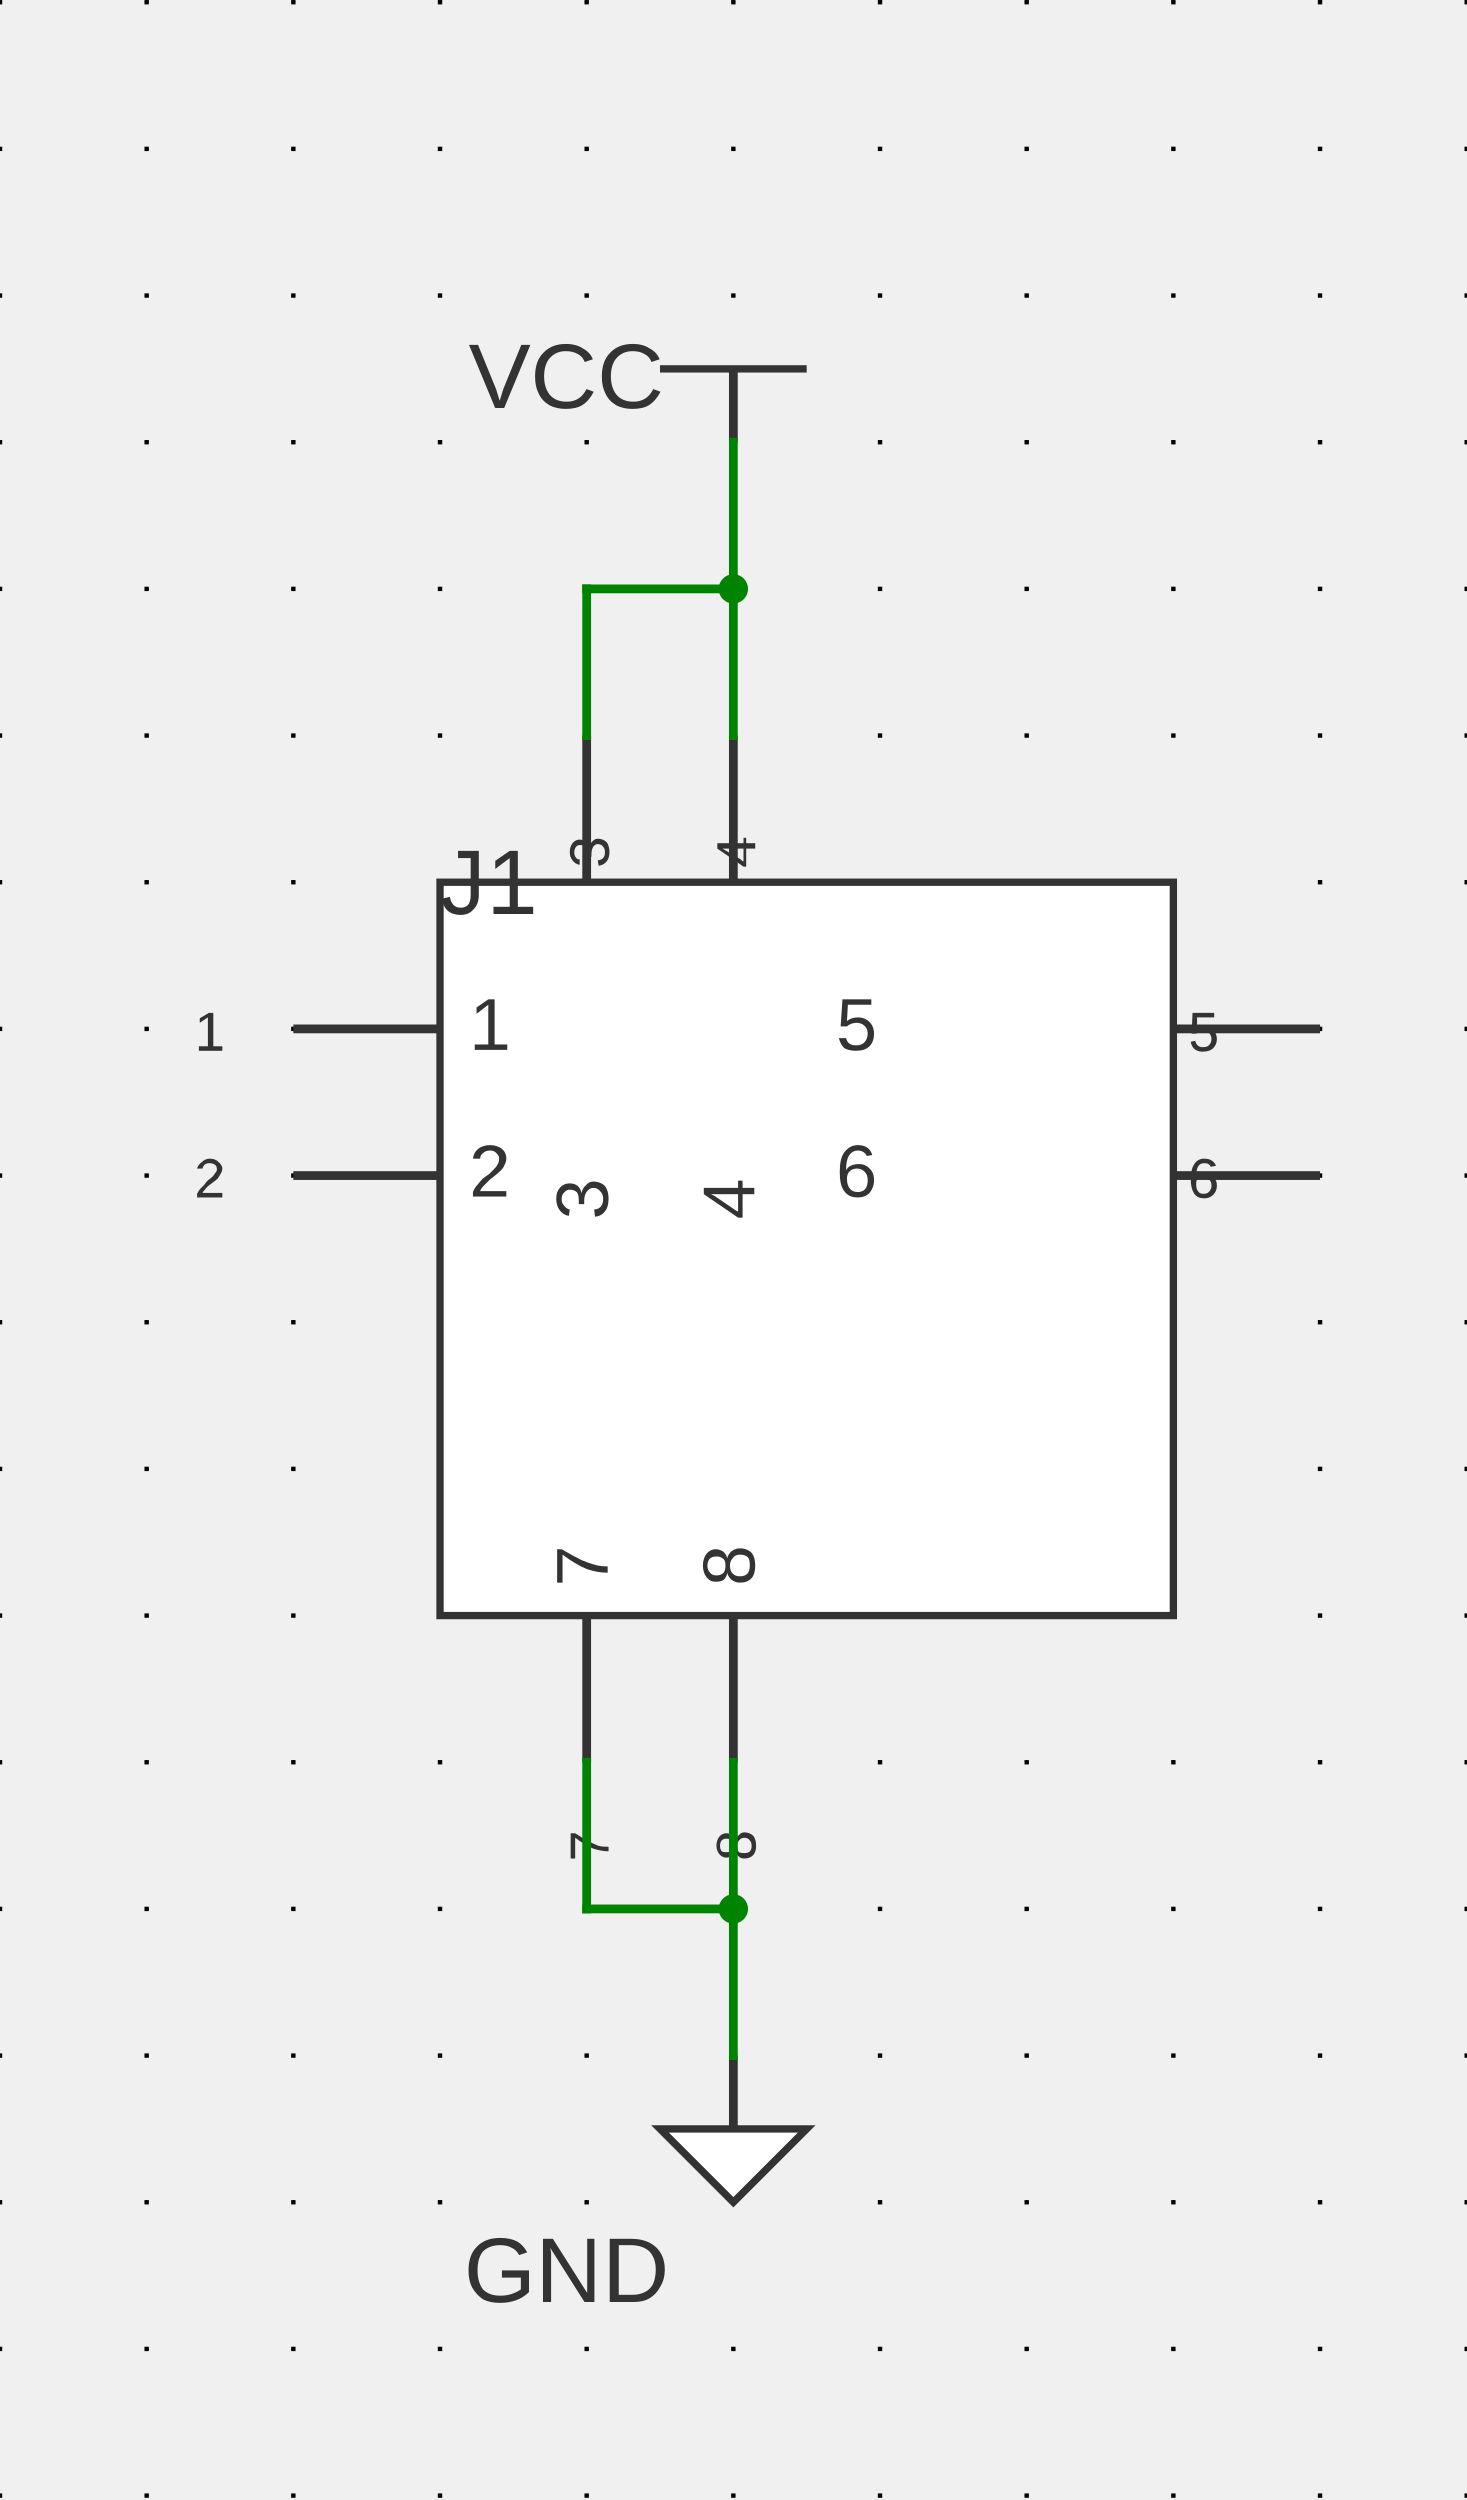
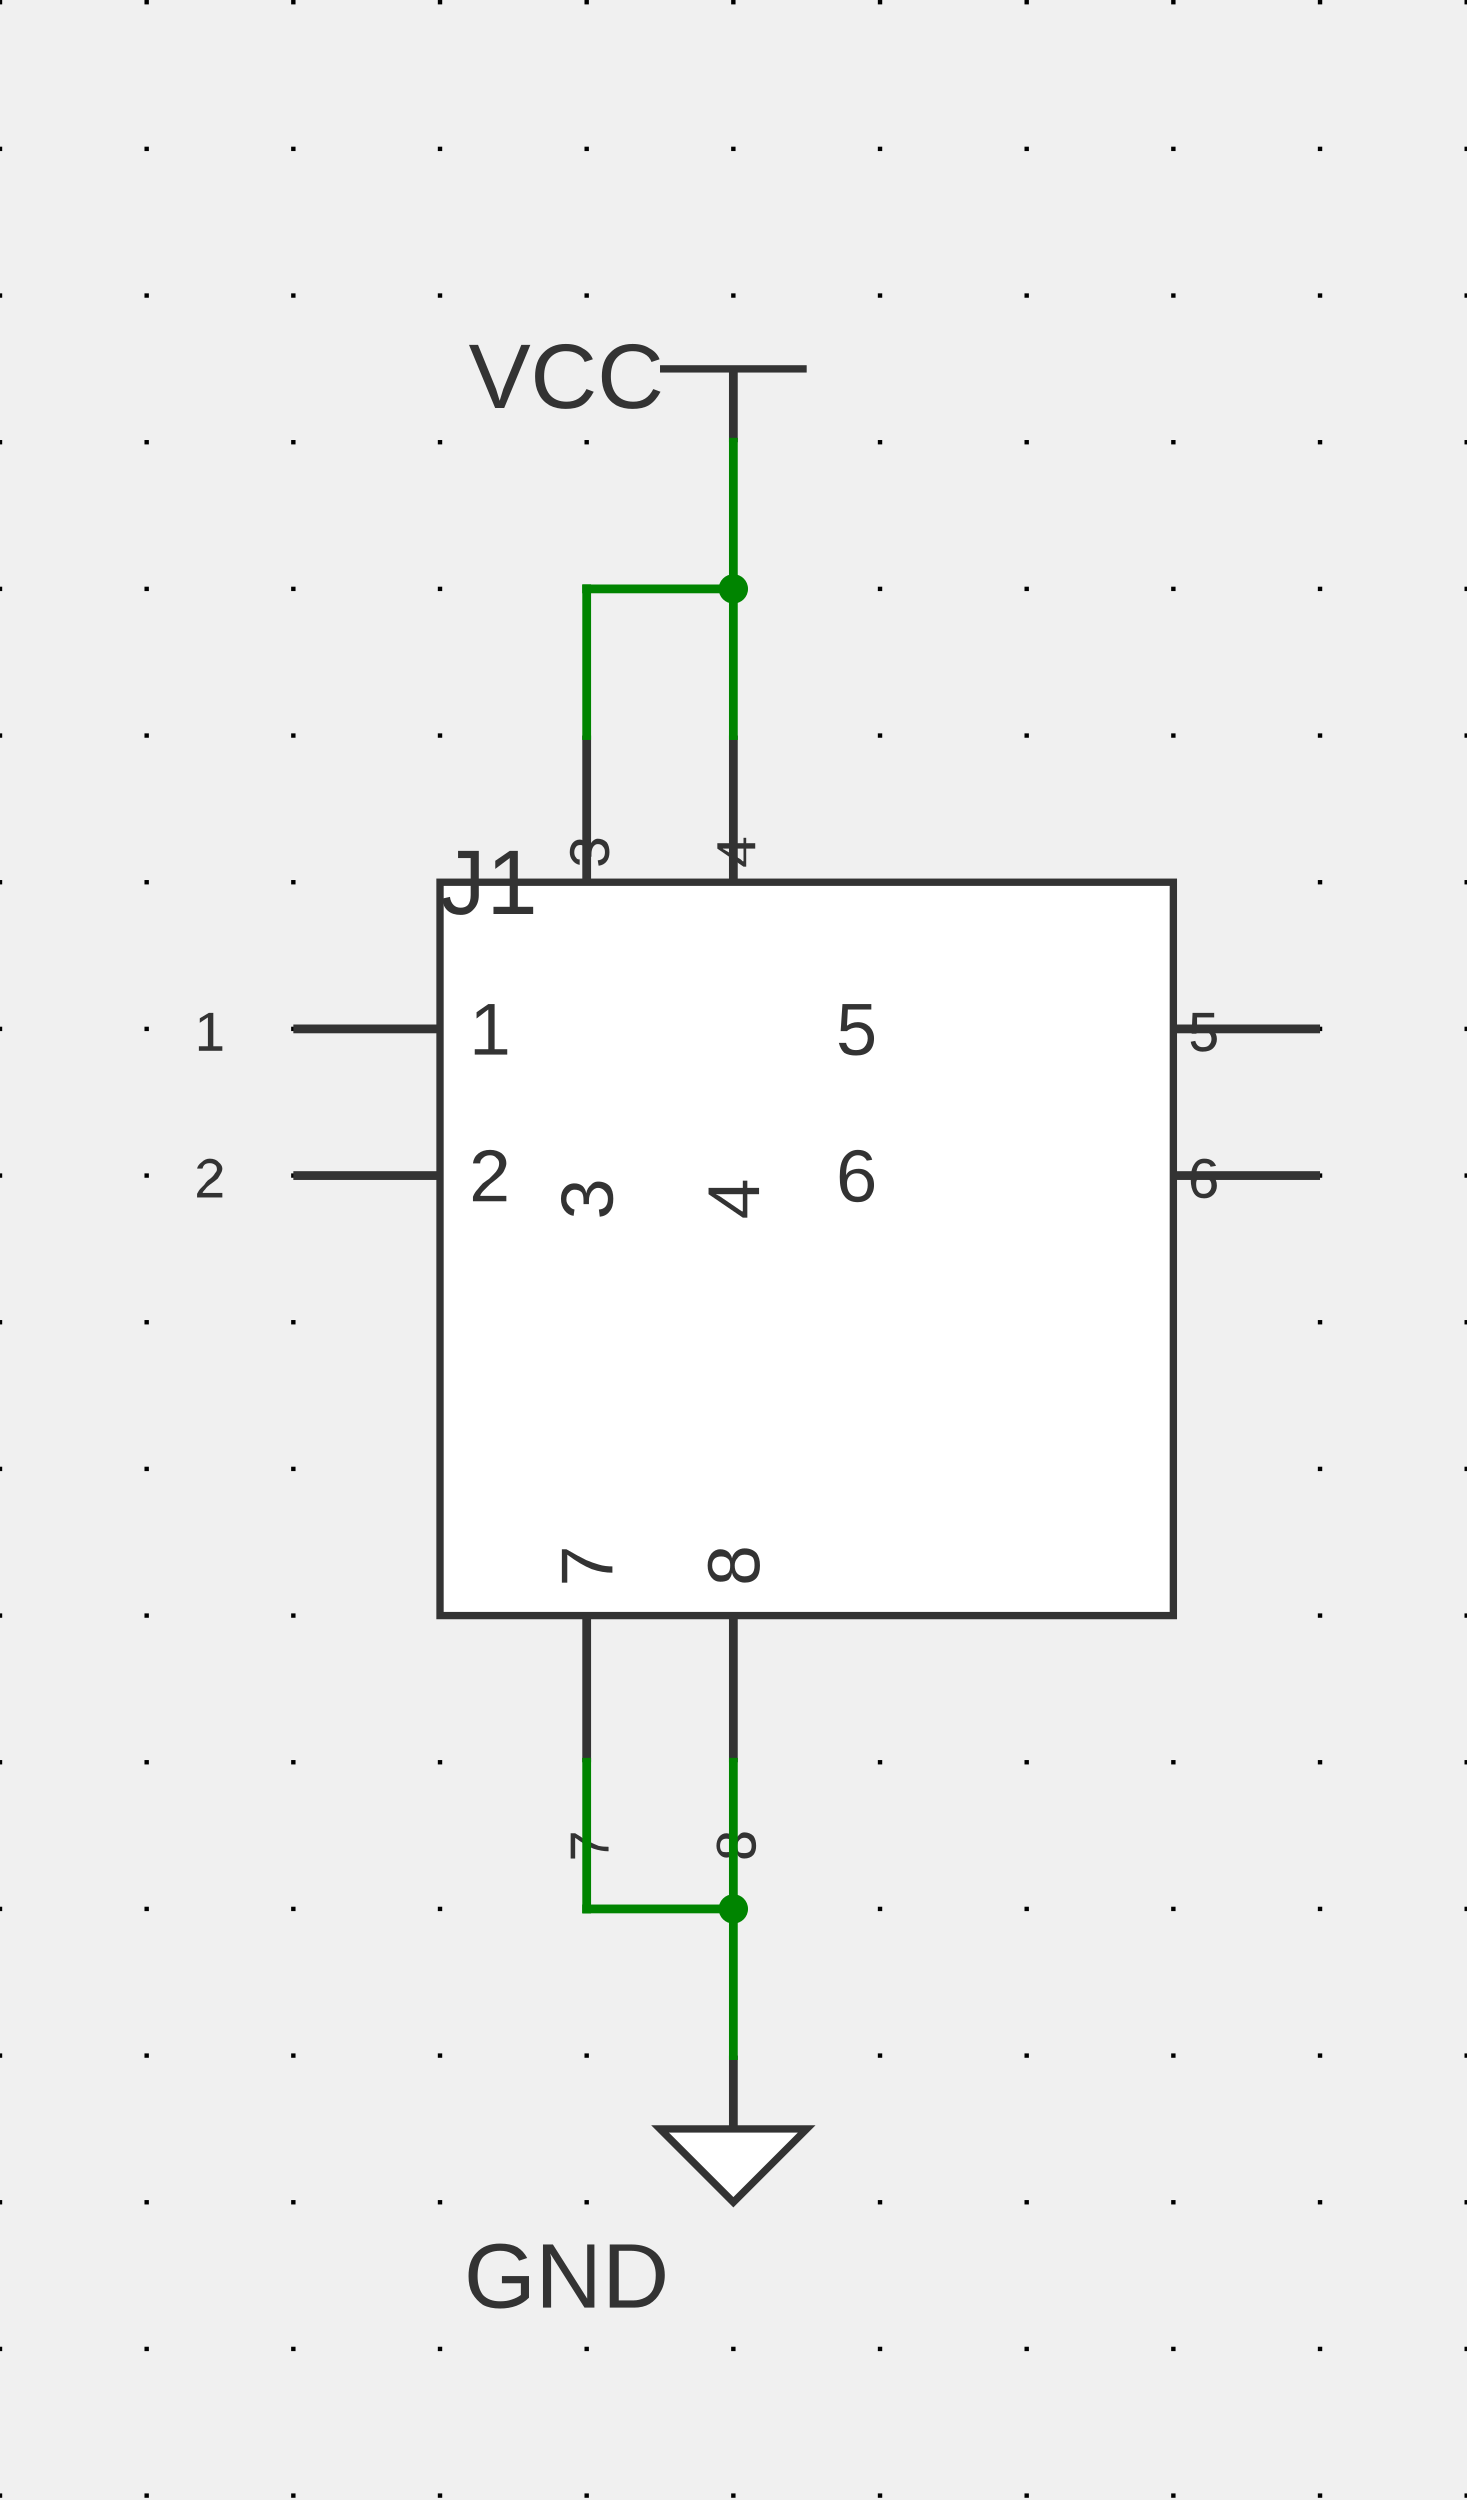
<svg xmlns="http://www.w3.org/2000/svg" xmlns:ns1="http://svgjs.dev/svgjs" version="1.1" width="239.984" height="409.053" viewBox="-2.54 -2.578 25.4 43.294">
  <g id="sheet-0" class="sheet" transform="matrix(1,0,0,1,0,0)">
    <g class="sheet-elements" transform="matrix(1,0,0,1,0,0)">
      <g transform="matrix(1,0,0,1,0,0)" class="grid">
        <path d="M -2.54 -2.578 L -2.54 40.716 M 0 -2.578 L 0 40.716 M 2.54 -2.578 L 2.54 40.716 M 5.08 -2.578 L 5.08 40.716 M 7.62 -2.578 L 7.62 40.716 M 10.16 -2.578 L 10.16 40.716 M 12.7 -2.578 L 12.7 40.716 M 15.24 -2.578 L 15.24 40.716 M 17.78 -2.578 L 17.78 40.716 M 20.32 -2.578 L 20.32 40.716 M 22.86 -2.578 L 22.86 40.716" stroke-dasharray="0.076,2.464" stroke-width="0.076" stroke="#000000" />
      </g>
      <g transform="matrix(1,0,0,1,10.16,3.81)">
        <g>
          <path d="M -1.27 0 L 1.27 0" stroke-width="0.127" stroke="#333333" fill="none" />
          <path d="M 0 1.27 L 0 0" stroke-width="0.152" stroke="#333333" />
          <g transform="matrix(1,0,0,1,0,-0.381)">
            <text fill="#333333" font-family="Arial" font-size="1.6" text-anchor="middle" dominant-baseline="text-top" font-weight="regular" xml:space="preserve" transform="matrix(1,0,0,1,0,0)" ns1:data="{&quot;leading&quot;:&quot;1.3&quot;}">
              <tspan dy="0" x="0" ns1:data="{&quot;newLined&quot;:true}">VCC</tspan>
            </text>
          </g>
        </g>
      </g>
      <g transform="matrix(1,0,0,1,11.43,19.05)">
        <g>
          <path d="M -6.35 -6.35 L 6.35 -6.35 L 6.35 6.35 L -6.35 6.35 Z" stroke-width="0.127" stroke="#333333" fill="#ffffff" />
          <path d="M -8.89 -3.81 L -6.35 -3.81" stroke-width="0.152" stroke="#333333" />
          <path d="M -8.89 -1.27 L -6.35 -1.27" stroke-width="0.152" stroke="#333333" />
          <path d="M 8.89 -3.81 L 6.35 -3.81" stroke-width="0.152" stroke="#333333" />
          <path d="M 8.89 -1.27 L 6.35 -1.27" stroke-width="0.152" stroke="#333333" />
          <path d="M -3.81 -8.89 L -3.81 -6.35" stroke-width="0.152" stroke="#333333" />
          <path d="M -1.27 -8.89 L -1.27 -6.35" stroke-width="0.152" stroke="#333333" />
          <path d="M -3.81 8.89 L -3.81 6.35" stroke-width="0.152" stroke="#333333" />
          <path d="M -1.27 8.89 L -1.27 6.35" stroke-width="0.152" stroke="#333333" />
          <g transform="matrix(1,0,0,1,-5.842,-3.81)">
-             <text fill="#333333" font-family="Arial" font-size="1.28" text-anchor="start" dominant-baseline="middle" font-weight="regular" xml:space="preserve" transform="matrix(1,0,0,1,0,0)" ns1:data="{&quot;leading&quot;:&quot;1.3&quot;}">
+             <text fill="#333333" font-family="Arial" font-size="1.28" text-anchor="start" dominant-baseline="central" font-weight="regular" xml:space="preserve" transform="matrix(1,0,0,1,0,0)" ns1:data="{&quot;leading&quot;:&quot;1.3&quot;}">
              <tspan dy="0" x="0" ns1:data="{&quot;newLined&quot;:true}">1</tspan>
            </text>
          </g>
          <g transform="matrix(1,0,0,1,-6.604,-4.064)">
            <text fill="#333333" font-family="Arial" font-size="0.96" text-anchor="end" dominant-baseline="text-top" font-weight="regular" xml:space="preserve" transform="matrix(1,0,0,1,0,0)" ns1:data="{&quot;leading&quot;:&quot;1.3&quot;}">
              <tspan dy="0" x="0" ns1:data="{&quot;newLined&quot;:true}">1</tspan>
            </text>
          </g>
          <g transform="matrix(1,0,0,1,-5.842,-1.27)">
-             <text fill="#333333" font-family="Arial" font-size="1.28" text-anchor="start" dominant-baseline="middle" font-weight="regular" xml:space="preserve" transform="matrix(1,0,0,1,0,0)" ns1:data="{&quot;leading&quot;:&quot;1.3&quot;}">
+             <text fill="#333333" font-family="Arial" font-size="1.28" text-anchor="start" dominant-baseline="central" font-weight="regular" xml:space="preserve" transform="matrix(1,0,0,1,0,0)" ns1:data="{&quot;leading&quot;:&quot;1.3&quot;}">
              <tspan dy="0" x="0" ns1:data="{&quot;newLined&quot;:true}">2</tspan>
            </text>
          </g>
          <g transform="matrix(1,0,0,1,-6.604,-1.524)">
            <text fill="#333333" font-family="Arial" font-size="0.96" text-anchor="end" dominant-baseline="text-top" font-weight="regular" xml:space="preserve" transform="matrix(1,0,0,1,0,0)" ns1:data="{&quot;leading&quot;:&quot;1.3&quot;}">
              <tspan dy="0" x="0" ns1:data="{&quot;newLined&quot;:true}">2</tspan>
            </text>
          </g>
          <g transform="matrix(1,0,0,1,5.842,-3.81)">
-             <text fill="#333333" font-family="Arial" font-size="1.28" text-anchor="end" dominant-baseline="middle" font-weight="regular" xml:space="preserve" transform="matrix(1,0,0,1,0,0)" ns1:data="{&quot;leading&quot;:&quot;1.3&quot;}">
+             <text fill="#333333" font-family="Arial" font-size="1.28" text-anchor="end" dominant-baseline="central" font-weight="regular" xml:space="preserve" transform="matrix(1,0,0,1,0,0)" ns1:data="{&quot;leading&quot;:&quot;1.3&quot;}">
              <tspan dy="0" x="0" ns1:data="{&quot;newLined&quot;:true}">5</tspan>
            </text>
          </g>
          <g transform="matrix(1,0,0,1,6.604,-4.064)">
            <text fill="#333333" font-family="Arial" font-size="0.96" text-anchor="start" dominant-baseline="text-top" font-weight="regular" xml:space="preserve" transform="matrix(1,0,0,1,0,0)" ns1:data="{&quot;leading&quot;:&quot;1.3&quot;}">
              <tspan dy="0" x="0" ns1:data="{&quot;newLined&quot;:true}">5</tspan>
            </text>
          </g>
          <g transform="matrix(1,0,0,1,5.842,-1.27)">
-             <text fill="#333333" font-family="Arial" font-size="1.28" text-anchor="end" dominant-baseline="middle" font-weight="regular" xml:space="preserve" transform="matrix(1,0,0,1,0,0)" ns1:data="{&quot;leading&quot;:&quot;1.3&quot;}">
+             <text fill="#333333" font-family="Arial" font-size="1.28" text-anchor="end" dominant-baseline="central" font-weight="regular" xml:space="preserve" transform="matrix(1,0,0,1,0,0)" ns1:data="{&quot;leading&quot;:&quot;1.3&quot;}">
              <tspan dy="0" x="0" ns1:data="{&quot;newLined&quot;:true}">6</tspan>
            </text>
          </g>
          <g transform="matrix(1,0,0,1,6.604,-1.524)">
            <text fill="#333333" font-family="Arial" font-size="0.96" text-anchor="start" dominant-baseline="text-top" font-weight="regular" xml:space="preserve" transform="matrix(1,0,0,1,0,0)" ns1:data="{&quot;leading&quot;:&quot;1.3&quot;}">
              <tspan dy="0" x="0" ns1:data="{&quot;newLined&quot;:true}">6</tspan>
            </text>
          </g>
          <g transform="matrix(1,0,0,1,-3.81,-5.842)">
-             <text fill="#333333" font-family="Arial" font-size="1.28" text-anchor="end" dominant-baseline="middle" font-weight="regular" xml:space="preserve" transform="matrix(6.123233995736766e-17,-1,1,6.123233995736766e-17,0,0)" ns1:data="{&quot;leading&quot;:&quot;1.3&quot;}">
+             <text fill="#333333" font-family="Arial" font-size="1.28" text-anchor="end" dominant-baseline="central" font-weight="regular" xml:space="preserve" transform="matrix(6.123233995736766e-17,-1,1,6.123233995736766e-17,0,0)" ns1:data="{&quot;leading&quot;:&quot;1.3&quot;}">
              <tspan dy="0" x="0" ns1:data="{&quot;newLined&quot;:true}">3</tspan>
            </text>
          </g>
          <g transform="matrix(1,0,0,1,-4.064,-6.604)">
            <text fill="#333333" font-family="Arial" font-size="0.96" text-anchor="start" dominant-baseline="text-top" font-weight="regular" xml:space="preserve" transform="matrix(6.123233995736766e-17,-1,1,6.123233995736766e-17,0,0)" ns1:data="{&quot;leading&quot;:&quot;1.3&quot;}">
              <tspan dy="0" x="0" ns1:data="{&quot;newLined&quot;:true}">3</tspan>
            </text>
          </g>
          <g transform="matrix(1,0,0,1,-1.27,-5.842)">
-             <text fill="#333333" font-family="Arial" font-size="1.28" text-anchor="end" dominant-baseline="middle" font-weight="regular" xml:space="preserve" transform="matrix(6.123233995736766e-17,-1,1,6.123233995736766e-17,0,0)" ns1:data="{&quot;leading&quot;:&quot;1.3&quot;}">
+             <text fill="#333333" font-family="Arial" font-size="1.28" text-anchor="end" dominant-baseline="central" font-weight="regular" xml:space="preserve" transform="matrix(6.123233995736766e-17,-1,1,6.123233995736766e-17,0,0)" ns1:data="{&quot;leading&quot;:&quot;1.3&quot;}">
              <tspan dy="0" x="0" ns1:data="{&quot;newLined&quot;:true}">4</tspan>
            </text>
          </g>
          <g transform="matrix(1,0,0,1,-1.524,-6.604)">
            <text fill="#333333" font-family="Arial" font-size="0.96" text-anchor="start" dominant-baseline="text-top" font-weight="regular" xml:space="preserve" transform="matrix(6.123233995736766e-17,-1,1,6.123233995736766e-17,0,0)" ns1:data="{&quot;leading&quot;:&quot;1.3&quot;}">
              <tspan dy="0" x="0" ns1:data="{&quot;newLined&quot;:true}">4</tspan>
            </text>
          </g>
          <g transform="matrix(1,0,0,1,-3.81,5.842)">
-             <text fill="#333333" font-family="Arial" font-size="1.28" text-anchor="start" dominant-baseline="middle" font-weight="regular" xml:space="preserve" transform="matrix(6.123233995736766e-17,-1,1,6.123233995736766e-17,0,0)" ns1:data="{&quot;leading&quot;:&quot;1.3&quot;}">
+             <text fill="#333333" font-family="Arial" font-size="1.28" text-anchor="start" dominant-baseline="central" font-weight="regular" xml:space="preserve" transform="matrix(6.123233995736766e-17,-1,1,6.123233995736766e-17,0,0)" ns1:data="{&quot;leading&quot;:&quot;1.3&quot;}">
              <tspan dy="0" x="0" ns1:data="{&quot;newLined&quot;:true}">7</tspan>
            </text>
          </g>
          <g transform="matrix(1,0,0,1,-4.064,6.604)">
            <text fill="#333333" font-family="Arial" font-size="0.96" text-anchor="end" dominant-baseline="text-top" font-weight="regular" xml:space="preserve" transform="matrix(6.123233995736766e-17,-1,1,6.123233995736766e-17,0,0)" ns1:data="{&quot;leading&quot;:&quot;1.3&quot;}">
              <tspan dy="0" x="0" ns1:data="{&quot;newLined&quot;:true}">7</tspan>
            </text>
          </g>
          <g transform="matrix(1,0,0,1,-1.27,5.842)">
-             <text fill="#333333" font-family="Arial" font-size="1.28" text-anchor="start" dominant-baseline="middle" font-weight="regular" xml:space="preserve" transform="matrix(6.123233995736766e-17,-1,1,6.123233995736766e-17,0,0)" ns1:data="{&quot;leading&quot;:&quot;1.3&quot;}">
+             <text fill="#333333" font-family="Arial" font-size="1.28" text-anchor="start" dominant-baseline="central" font-weight="regular" xml:space="preserve" transform="matrix(6.123233995736766e-17,-1,1,6.123233995736766e-17,0,0)" ns1:data="{&quot;leading&quot;:&quot;1.3&quot;}">
              <tspan dy="0" x="0" ns1:data="{&quot;newLined&quot;:true}">8</tspan>
            </text>
          </g>
          <g transform="matrix(1,0,0,1,-1.524,6.604)">
            <text fill="#333333" font-family="Arial" font-size="0.96" text-anchor="end" dominant-baseline="text-top" font-weight="regular" xml:space="preserve" transform="matrix(6.123233995736766e-17,-1,1,6.123233995736766e-17,0,0)" ns1:data="{&quot;leading&quot;:&quot;1.3&quot;}">
              <tspan dy="0" x="0" ns1:data="{&quot;newLined&quot;:true}">8</tspan>
            </text>
          </g>
          <g transform="matrix(1,0,0,1,-6.35,-6.858)">
            <text fill="#333333" font-family="Arial" font-size="1.6" text-anchor="start" dominant-baseline="text-top" font-weight="regular" xml:space="preserve" transform="matrix(1,0,0,1,0,0)" ns1:data="{&quot;leading&quot;:&quot;1.3&quot;}">
              <tspan dy="0" x="0" ns1:data="{&quot;newLined&quot;:true}">J1</tspan>
            </text>
          </g>
        </g>
      </g>
      <g transform="matrix(1,0,0,1,10.16,34.29)">
        <g>
          <path d="M -1.27 0 L 1.27 0 L 0 1.27 Z" stroke-width="0.127" stroke="#333333" fill="#ffffff" />
          <path d="M 0 -1.27 L 0 0" stroke-width="0.152" stroke="#333333" />
          <g transform="matrix(1,0,0,1,0,2.54)">
-             <text fill="#333333" font-family="Arial" font-size="1.6" text-anchor="middle" dominant-baseline="middle" font-weight="regular" xml:space="preserve" transform="matrix(1,0,0,1,0,0)" ns1:data="{&quot;leading&quot;:&quot;1.3&quot;}">
+             <text fill="#333333" font-family="Arial" font-size="1.6" text-anchor="middle" dominant-baseline="central" font-weight="regular" xml:space="preserve" transform="matrix(1,0,0,1,0,0)" ns1:data="{&quot;leading&quot;:&quot;1.3&quot;}">
              <tspan dy="0" x="0" ns1:data="{&quot;newLined&quot;:true}">GND</tspan>
            </text>
          </g>
        </g>
      </g>
      <g>
        <line x1="10.16" y1="5.08" x2="10.16" y2="7.62" stroke-linecap="square" stroke-width="0.152" stroke="#008400" fill="none" />
        <line x1="10.16" y1="7.62" x2="10.16" y2="10.16" stroke-linecap="square" stroke-width="0.152" stroke="#008400" fill="none" />
        <line x1="10.16" y1="7.62" x2="7.62" y2="7.62" stroke-linecap="square" stroke-width="0.152" stroke="#008400" fill="none" />
        <line x1="7.62" y1="7.62" x2="7.62" y2="10.16" stroke-linecap="square" stroke-width="0.152" stroke="#008400" fill="none" />
        <circle r="0.254" cx="0.254" cy="0.254" transform="matrix(1,0,0,1,9.906,7.366)" fill="#008400" stroke="none" />
        <line x1="10.16" y1="27.94" x2="10.16" y2="30.48" stroke-linecap="square" stroke-width="0.152" stroke="#008400" fill="none" />
        <line x1="10.16" y1="30.48" x2="7.62" y2="30.48" stroke-linecap="square" stroke-width="0.152" stroke="#008400" fill="none" />
        <line x1="7.62" y1="30.48" x2="7.62" y2="27.94" stroke-linecap="square" stroke-width="0.152" stroke="#008400" fill="none" />
        <line x1="10.16" y1="30.48" x2="10.16" y2="33.02" stroke-linecap="square" stroke-width="0.152" stroke="#008400" fill="none" />
        <circle r="0.254" cx="0.254" cy="0.254" transform="matrix(1,0,0,1,9.906,30.226)" fill="#008400" stroke="none" />
      </g>
      <g />
    </g>
  </g>
</svg>
